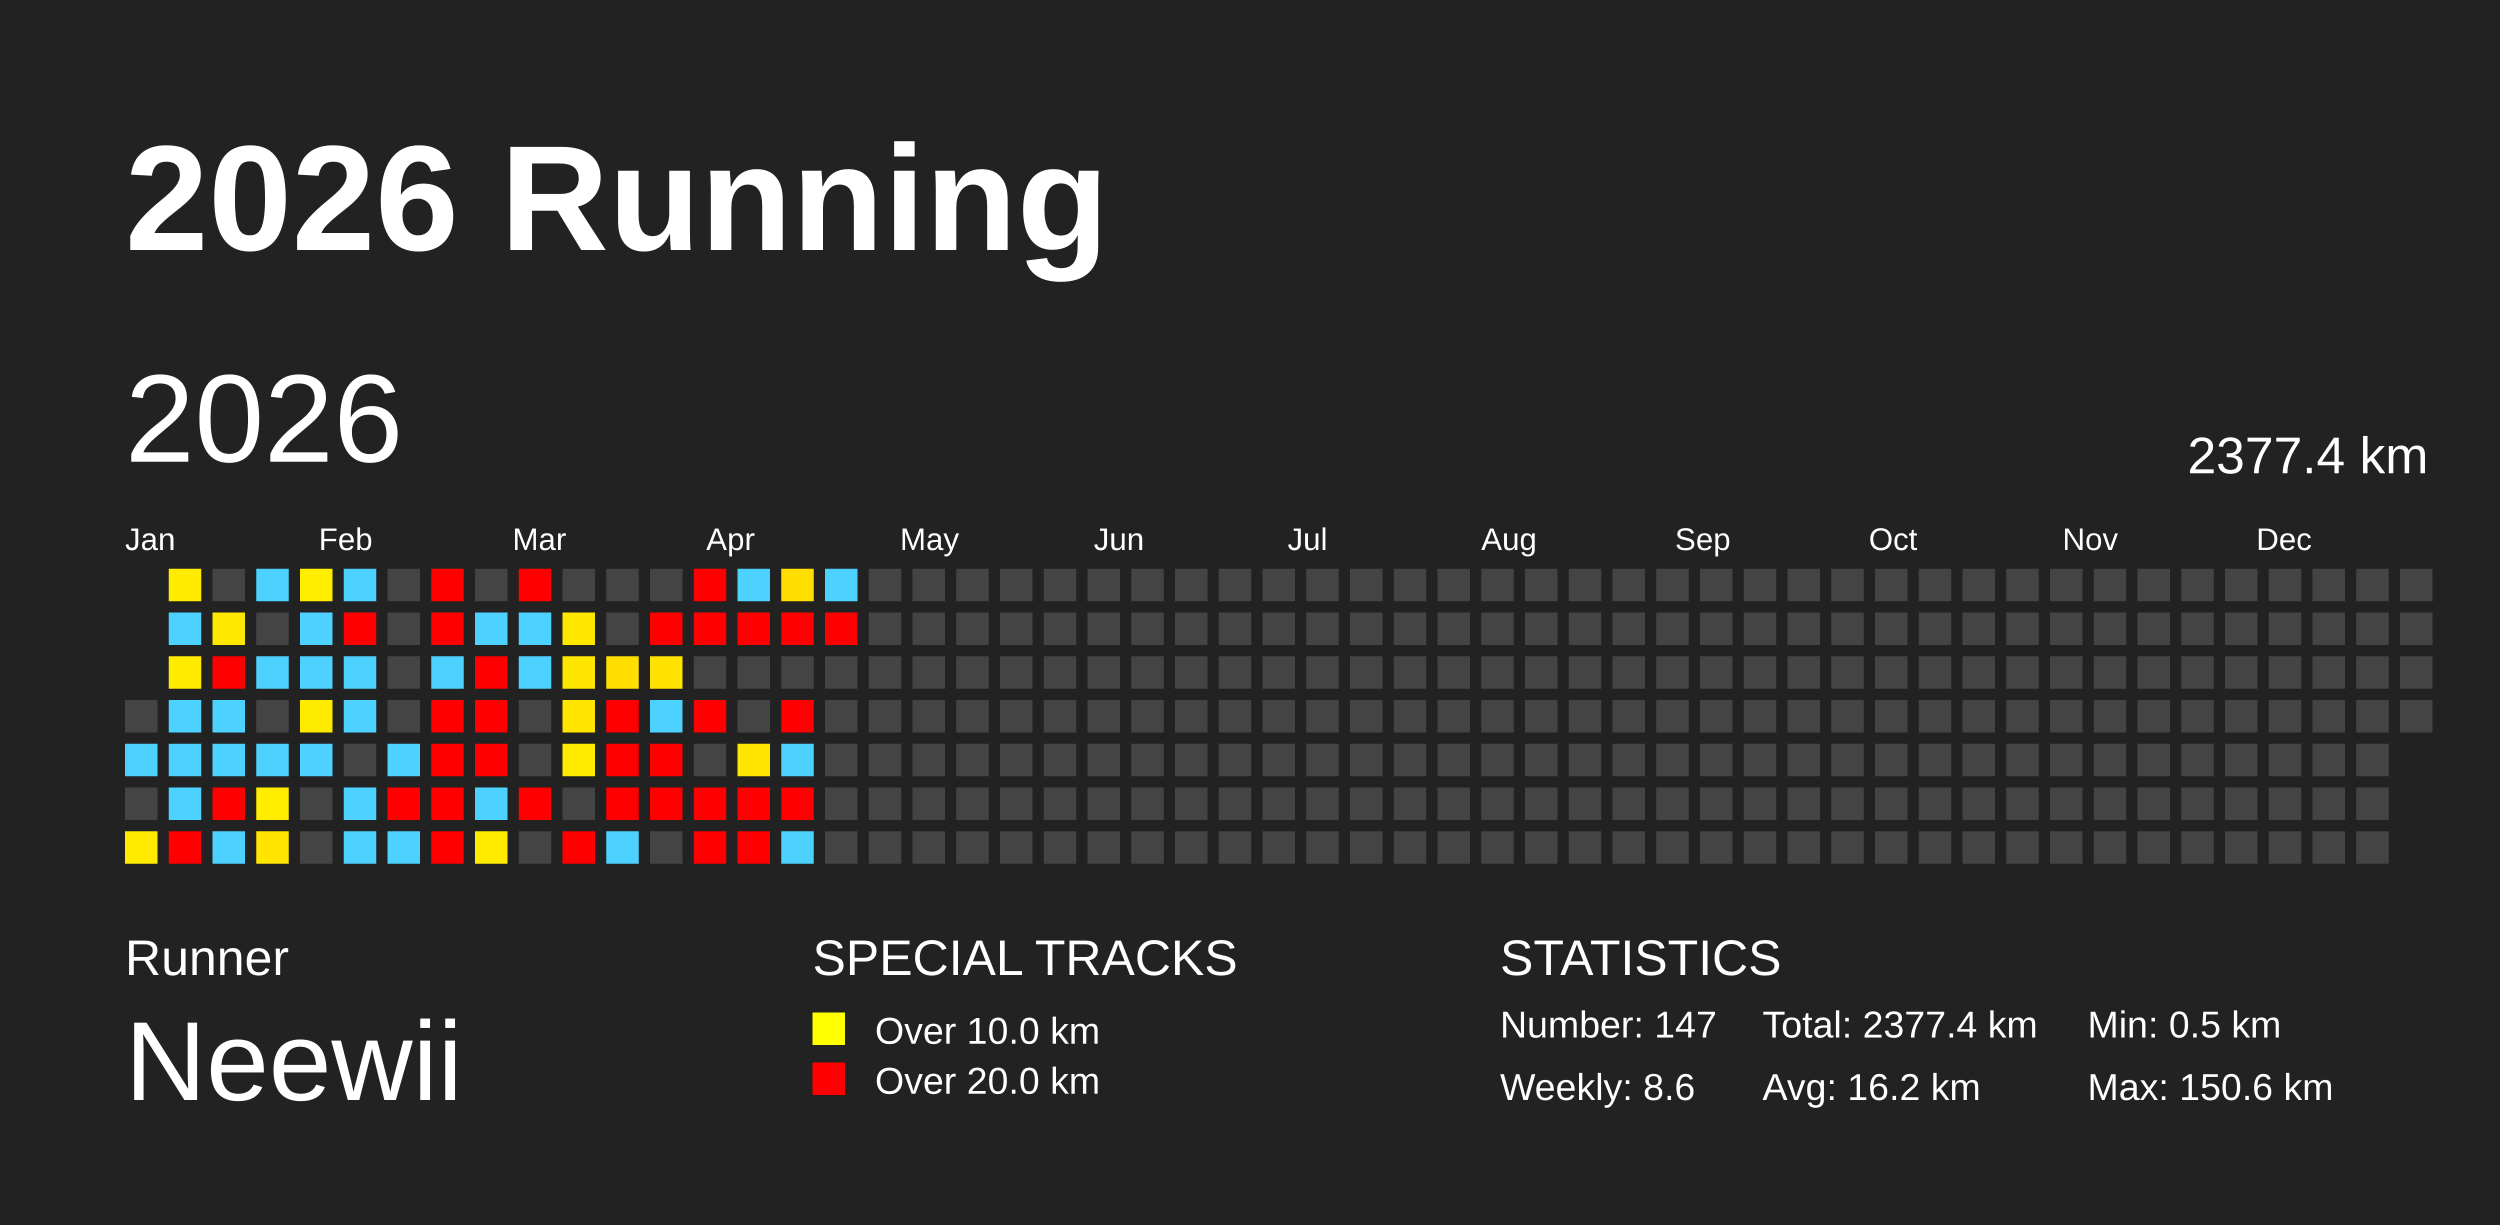
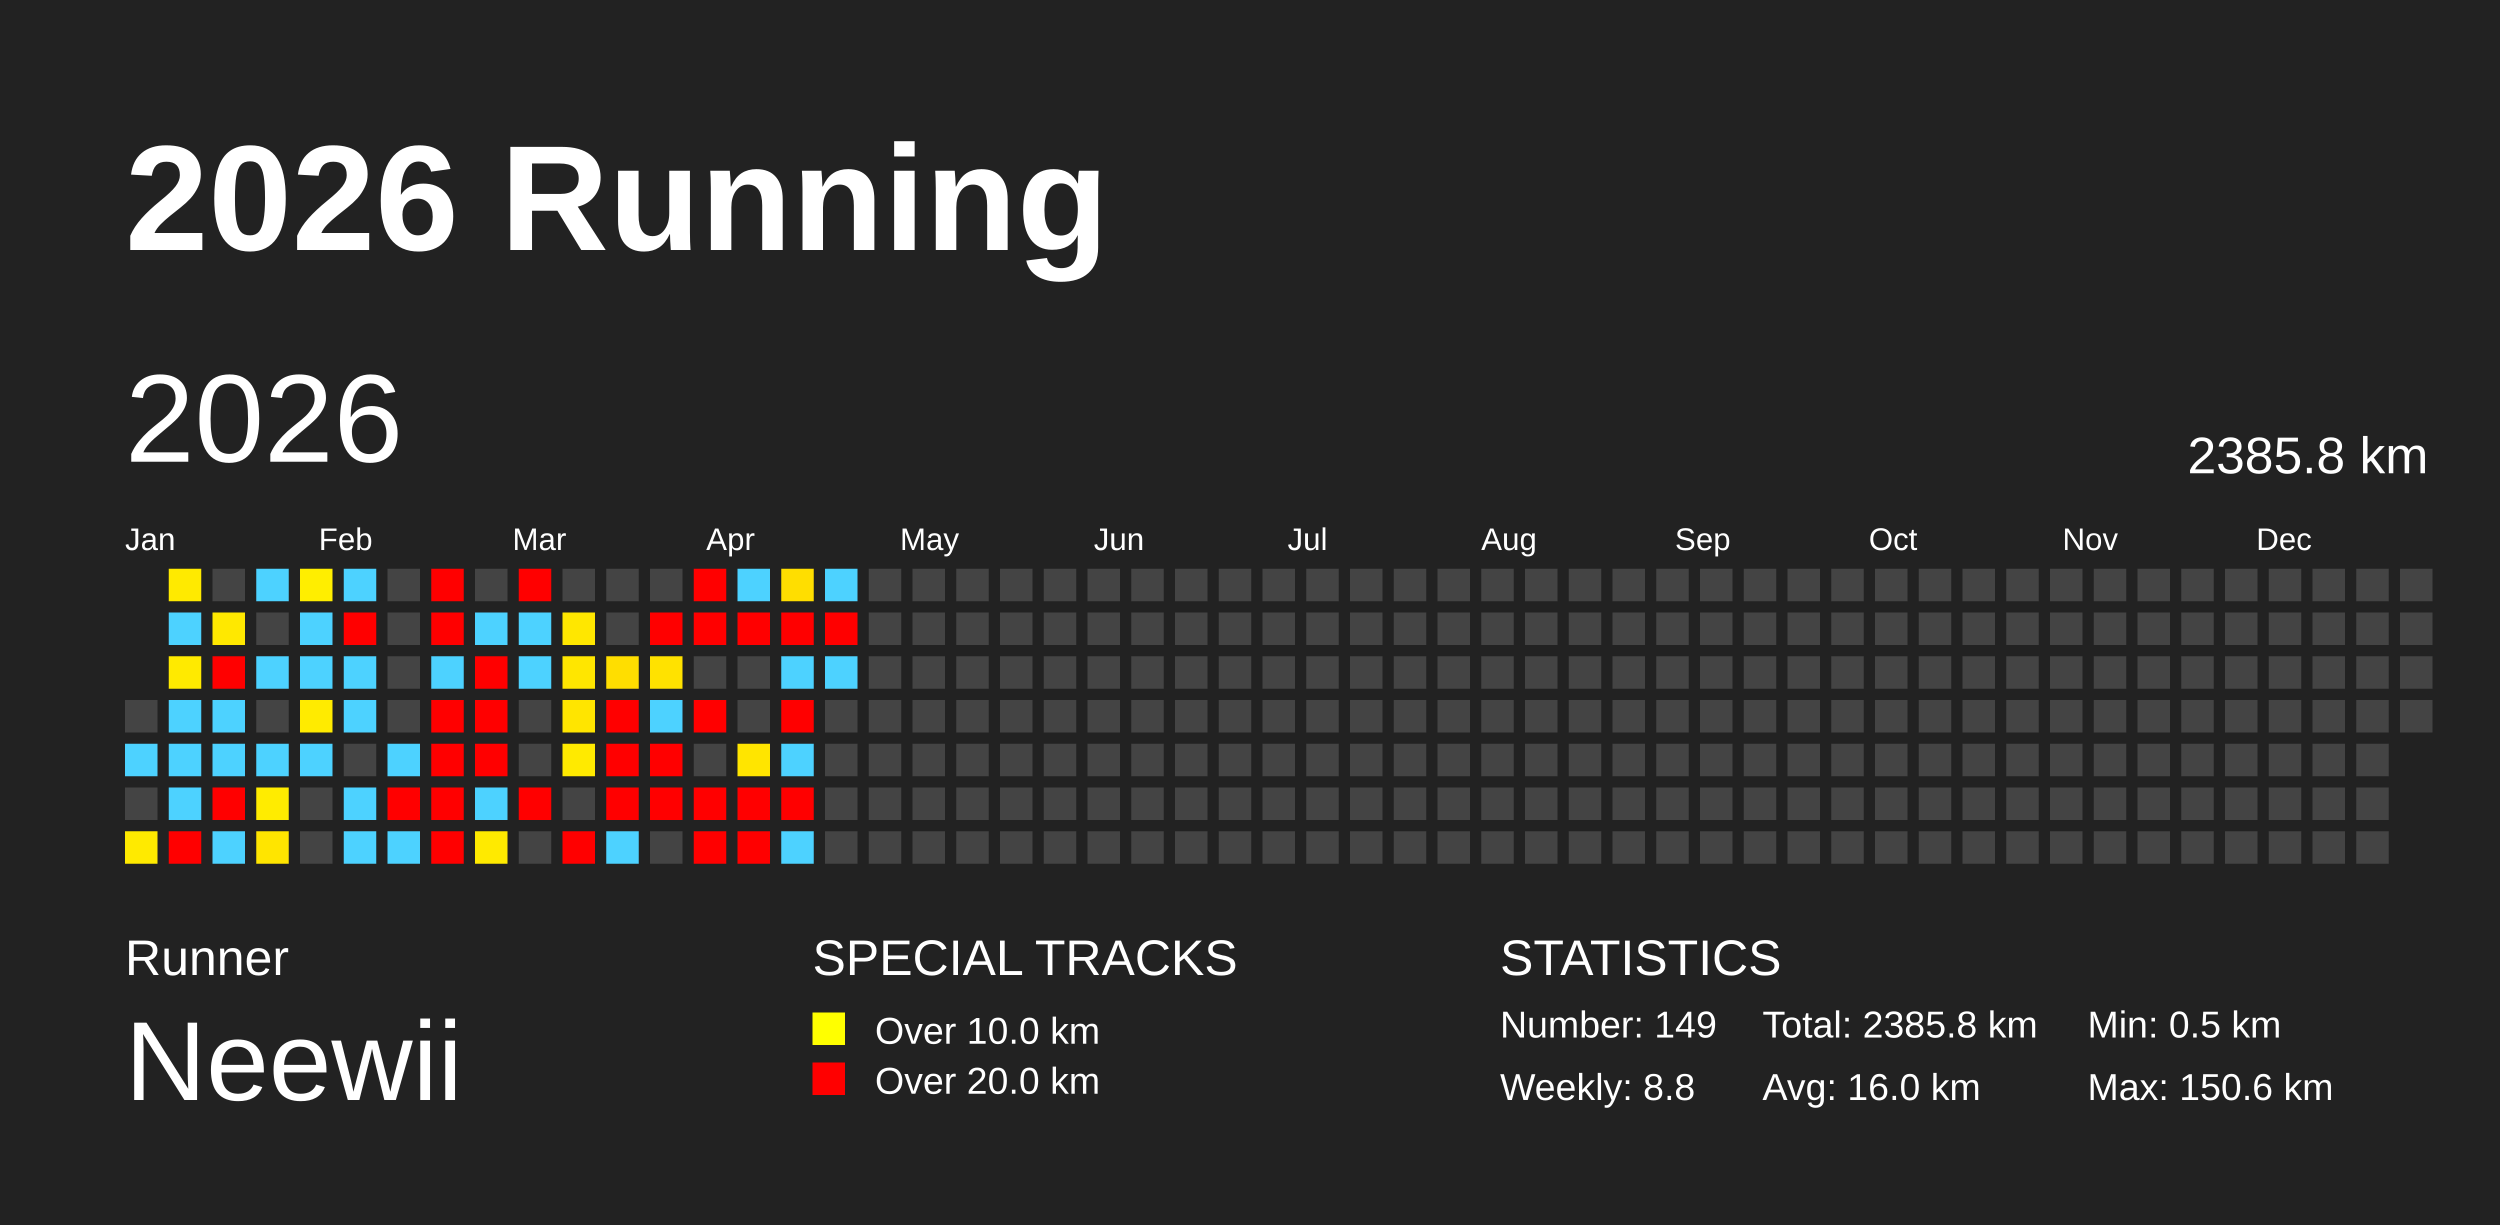
<svg xmlns="http://www.w3.org/2000/svg" baseProfile="full" height="98mm" version="1.1" viewBox="0,0,200,98" width="200mm">
  <defs />
  <rect fill="#222222" height="98" width="200" x="0" y="0" />
  <text fill="#FFFFFF" style="font-size:12px; font-family:Arial; font-weight:bold;" x="10" y="20">2026 Running</text>
  <text fill="#FFFFFF" style="font-size:4px; font-family:Arial" x="10" y="78">Runner</text>
  <text fill="#FFFFFF" style="font-size:9px; font-family:Arial" x="10" y="88">Neewii</text>
  <text fill="#FFFFFF" style="font-size:4px; font-family:Arial" x="65" y="78">SPECIAL TRACKS</text>
  <rect fill="yellow" height="2.6" width="2.6" x="65" y="81" />
  <text fill="#FFFFFF" style="font-size:3px; font-family:Arial" x="70" y="83.5">Over 10.0 km</text>
  <rect fill="red" height="2.6" width="2.6" x="65" y="85" />
  <text fill="#FFFFFF" style="font-size:3px; font-family:Arial" x="70" y="87.5">Over 20.0 km</text>
  <text fill="#FFFFFF" style="font-size:4px; font-family:Arial" x="120" y="78">STATISTICS</text>
-   <text fill="#FFFFFF" style="font-size:3px; font-family:Arial" x="120" y="83">Number: 147</text>
-   <text fill="#FFFFFF" style="font-size:3px; font-family:Arial" x="120" y="88">Weekly: 8.6</text>
-   <text fill="#FFFFFF" style="font-size:3px; font-family:Arial" x="141" y="83">Total: 2377.4 km</text>
-   <text fill="#FFFFFF" style="font-size:3px; font-family:Arial" x="141" y="88">Avg: 16.2 km</text>
+   <text fill="#FFFFFF" style="font-size:3px; font-family:Arial" x="120" y="83">Number: 149</text>
+   <text fill="#FFFFFF" style="font-size:3px; font-family:Arial" x="120" y="88">Weekly: 8.8</text>
+   <text fill="#FFFFFF" style="font-size:3px; font-family:Arial" x="141" y="83">Total: 2385.8 km</text>
+   <text fill="#FFFFFF" style="font-size:3px; font-family:Arial" x="141" y="88">Avg: 16.0 km</text>
  <text fill="#FFFFFF" style="font-size:3px; font-family:Arial" x="167" y="83">Min: 0.5 km</text>
  <text fill="#FFFFFF" style="font-size:3px; font-family:Arial" x="167" y="88">Max: 150.6 km</text>
  <text dominant-baseline="hanging" fill="#FFFFFF" style="font-size:10.0px; font-family:Arial;" x="10" y="30">2026</text>
-   <text dominant-baseline="hanging" fill="#FFFFFF" style="font-size:4.125px; font-family:Arial;" x="175" y="35">2377.4 km</text>
+   <text dominant-baseline="hanging" fill="#FFFFFF" style="font-size:4.125px; font-family:Arial;" x="175" y="35">2385.8 km</text>
  <text fill="#FFFFFF" style="font-size:2.5px; font-family:Arial" x="10.0" y="44">Jan</text>
  <text fill="#FFFFFF" style="font-size:2.5px; font-family:Arial" x="25.5" y="44">Feb</text>
  <text fill="#FFFFFF" style="font-size:2.5px; font-family:Arial" x="41.0" y="44">Mar</text>
  <text fill="#FFFFFF" style="font-size:2.5px; font-family:Arial" x="56.5" y="44">Apr</text>
  <text fill="#FFFFFF" style="font-size:2.5px; font-family:Arial" x="72.0" y="44">May</text>
  <text fill="#FFFFFF" style="font-size:2.5px; font-family:Arial" x="87.5" y="44">Jun</text>
  <text fill="#FFFFFF" style="font-size:2.5px; font-family:Arial" x="103.0" y="44">Jul</text>
  <text fill="#FFFFFF" style="font-size:2.5px; font-family:Arial" x="118.5" y="44">Aug</text>
  <text fill="#FFFFFF" style="font-size:2.5px; font-family:Arial" x="134.0" y="44">Sep</text>
  <text fill="#FFFFFF" style="font-size:2.5px; font-family:Arial" x="149.5" y="44">Oct</text>
  <text fill="#FFFFFF" style="font-size:2.5px; font-family:Arial" x="165.0" y="44">Nov</text>
  <text fill="#FFFFFF" style="font-size:2.5px; font-family:Arial" x="180.5" y="44">Dec</text>
  <rect fill="#444444" height="2.6" width="2.6" x="10.0" y="56.0" />
  <rect fill="#4dd2ff" height="2.6" width="2.6" x="10.0" y="59.5" />
  <rect fill="#444444" height="2.6" width="2.6" x="10.0" y="63.0" />
  <rect fill="#ffea00" height="2.6" width="2.6" x="10.0" y="66.5" />
  <rect fill="#ffea00" height="2.6" width="2.6" x="13.5" y="45.5" />
  <rect fill="#4dd2ff" height="2.6" width="2.6" x="13.5" y="49.0" />
  <rect fill="#ffea00" height="2.6" width="2.6" x="13.5" y="52.5" />
  <rect fill="#4dd2ff" height="2.6" width="2.6" x="13.5" y="56.0" />
  <rect fill="#4dd2ff" height="2.6" width="2.6" x="13.5" y="59.5" />
  <rect fill="#4dd2ff" height="2.6" width="2.6" x="13.5" y="63.0" />
  <rect fill="red" height="2.6" width="2.6" x="13.5" y="66.5" />
  <rect fill="#444444" height="2.6" width="2.6" x="17.0" y="45.5" />
  <rect fill="#ffe800" height="2.6" width="2.6" x="17.0" y="49.0" />
  <rect fill="red" height="2.6" width="2.6" x="17.0" y="52.5" />
  <rect fill="#4dd2ff" height="2.6" width="2.6" x="17.0" y="56.0" />
  <rect fill="#4dd2ff" height="2.6" width="2.6" x="17.0" y="59.5" />
  <rect fill="red" height="2.6" width="2.6" x="17.0" y="63.0" />
  <rect fill="#4dd2ff" height="2.6" width="2.6" x="17.0" y="66.5" />
  <rect fill="#4dd2ff" height="2.6" width="2.6" x="20.5" y="45.5" />
  <rect fill="#444444" height="2.6" width="2.6" x="20.5" y="49.0" />
  <rect fill="#4dd2ff" height="2.6" width="2.6" x="20.5" y="52.5" />
  <rect fill="#444444" height="2.6" width="2.6" x="20.5" y="56.0" />
  <rect fill="#4dd2ff" height="2.6" width="2.6" x="20.5" y="59.5" />
  <rect fill="#ffec00" height="2.6" width="2.6" x="20.5" y="63.0" />
  <rect fill="#ffe500" height="2.6" width="2.6" x="20.5" y="66.5" />
  <rect fill="#ffee00" height="2.6" width="2.6" x="24.0" y="45.5" />
  <rect fill="#4dd2ff" height="2.6" width="2.6" x="24.0" y="49.0" />
  <rect fill="#4dd2ff" height="2.6" width="2.6" x="24.0" y="52.5" />
  <rect fill="#ffeb00" height="2.6" width="2.6" x="24.0" y="56.0" />
  <rect fill="#4dd2ff" height="2.6" width="2.6" x="24.0" y="59.5" />
  <rect fill="#444444" height="2.6" width="2.6" x="24.0" y="63.0" />
  <rect fill="#444444" height="2.6" width="2.6" x="24.0" y="66.5" />
  <rect fill="#4dd2ff" height="2.6" width="2.6" x="27.5" y="45.5" />
  <rect fill="red" height="2.6" width="2.6" x="27.5" y="49.0" />
  <rect fill="#4dd2ff" height="2.6" width="2.6" x="27.5" y="52.5" />
  <rect fill="#4dd2ff" height="2.6" width="2.6" x="27.5" y="56.0" />
  <rect fill="#444444" height="2.6" width="2.6" x="27.5" y="59.5" />
  <rect fill="#4dd2ff" height="2.6" width="2.6" x="27.5" y="63.0" />
  <rect fill="#4dd2ff" height="2.6" width="2.6" x="27.5" y="66.5" />
  <rect fill="#444444" height="2.6" width="2.6" x="31.0" y="45.5" />
  <rect fill="#444444" height="2.6" width="2.6" x="31.0" y="49.0" />
  <rect fill="#444444" height="2.6" width="2.6" x="31.0" y="52.5" />
  <rect fill="#444444" height="2.6" width="2.6" x="31.0" y="56.0" />
  <rect fill="#4dd2ff" height="2.6" width="2.6" x="31.0" y="59.5" />
  <rect fill="red" height="2.6" width="2.6" x="31.0" y="63.0" />
  <rect fill="#4dd2ff" height="2.6" width="2.6" x="31.0" y="66.5" />
  <rect fill="red" height="2.6" width="2.6" x="34.5" y="45.5" />
  <rect fill="red" height="2.6" width="2.6" x="34.5" y="49.0" />
  <rect fill="#4dd2ff" height="2.6" width="2.6" x="34.5" y="52.5" />
  <rect fill="red" height="2.6" width="2.6" x="34.5" y="56.0" />
  <rect fill="red" height="2.6" width="2.6" x="34.5" y="59.5" />
  <rect fill="red" height="2.6" width="2.6" x="34.5" y="63.0" />
  <rect fill="red" height="2.6" width="2.6" x="34.5" y="66.5" />
  <rect fill="#444444" height="2.6" width="2.6" x="38.0" y="45.5" />
  <rect fill="#4dd2ff" height="2.6" width="2.6" x="38.0" y="49.0" />
  <rect fill="red" height="2.6" width="2.6" x="38.0" y="52.5" />
  <rect fill="red" height="2.6" width="2.6" x="38.0" y="56.0" />
  <rect fill="red" height="2.6" width="2.6" x="38.0" y="59.5" />
  <rect fill="#4dd2ff" height="2.6" width="2.6" x="38.0" y="63.0" />
  <rect fill="#ffea00" height="2.6" width="2.6" x="38.0" y="66.5" />
  <rect fill="red" height="2.6" width="2.6" x="41.5" y="45.5" />
  <rect fill="#4dd2ff" height="2.6" width="2.6" x="41.5" y="49.0" />
  <rect fill="#4dd2ff" height="2.6" width="2.6" x="41.5" y="52.5" />
  <rect fill="#444444" height="2.6" width="2.6" x="41.5" y="56.0" />
  <rect fill="#444444" height="2.6" width="2.6" x="41.5" y="59.5" />
  <rect fill="red" height="2.6" width="2.6" x="41.5" y="63.0" />
  <rect fill="#444444" height="2.6" width="2.6" x="41.5" y="66.5" />
  <rect fill="#444444" height="2.6" width="2.6" x="45.0" y="45.5" />
  <rect fill="#ffe700" height="2.6" width="2.6" x="45.0" y="49.0" />
  <rect fill="#ffe600" height="2.6" width="2.6" x="45.0" y="52.5" />
  <rect fill="#ffe500" height="2.6" width="2.6" x="45.0" y="56.0" />
  <rect fill="#ffea00" height="2.6" width="2.6" x="45.0" y="59.5" />
  <rect fill="#444444" height="2.6" width="2.6" x="45.0" y="63.0" />
  <rect fill="red" height="2.6" width="2.6" x="45.0" y="66.5" />
  <rect fill="#444444" height="2.6" width="2.6" x="48.5" y="45.5" />
  <rect fill="#444444" height="2.6" width="2.6" x="48.5" y="49.0" />
  <rect fill="#ffde00" height="2.6" width="2.6" x="48.5" y="52.5" />
  <rect fill="red" height="2.6" width="2.6" x="48.5" y="56.0" />
  <rect fill="red" height="2.6" width="2.6" x="48.5" y="59.5" />
  <rect fill="red" height="2.6" width="2.6" x="48.5" y="63.0" />
  <rect fill="#4dd2ff" height="2.6" width="2.6" x="48.5" y="66.5" />
  <rect fill="#444444" height="2.6" width="2.6" x="52.0" y="45.5" />
  <rect fill="red" height="2.6" width="2.6" x="52.0" y="49.0" />
  <rect fill="#ffe200" height="2.6" width="2.6" x="52.0" y="52.5" />
  <rect fill="#4dd2ff" height="2.6" width="2.6" x="52.0" y="56.0" />
  <rect fill="red" height="2.6" width="2.6" x="52.0" y="59.5" />
  <rect fill="red" height="2.6" width="2.6" x="52.0" y="63.0" />
  <rect fill="#444444" height="2.6" width="2.6" x="52.0" y="66.5" />
  <rect fill="red" height="2.6" width="2.6" x="55.5" y="45.5" />
  <rect fill="red" height="2.6" width="2.6" x="55.5" y="49.0" />
  <rect fill="#444444" height="2.6" width="2.6" x="55.5" y="52.5" />
  <rect fill="red" height="2.6" width="2.6" x="55.5" y="56.0" />
  <rect fill="#444444" height="2.6" width="2.6" x="55.5" y="59.5" />
  <rect fill="red" height="2.6" width="2.6" x="55.5" y="63.0" />
  <rect fill="red" height="2.6" width="2.6" x="55.5" y="66.5" />
  <rect fill="#4dd2ff" height="2.6" width="2.6" x="59.0" y="45.5" />
  <rect fill="red" height="2.6" width="2.6" x="59.0" y="49.0" />
  <rect fill="#444444" height="2.6" width="2.6" x="59.0" y="52.5" />
  <rect fill="#444444" height="2.6" width="2.6" x="59.0" y="56.0" />
  <rect fill="#ffe500" height="2.6" width="2.6" x="59.0" y="59.5" />
  <rect fill="red" height="2.6" width="2.6" x="59.0" y="63.0" />
  <rect fill="red" height="2.6" width="2.6" x="59.0" y="66.5" />
  <rect fill="#ffde00" height="2.6" width="2.6" x="62.5" y="45.5" />
  <rect fill="red" height="2.6" width="2.6" x="62.5" y="49.0" />
-   <rect fill="#444444" height="2.6" width="2.6" x="62.5" y="52.5" />
+   <rect fill="#4dd2ff" height="2.6" width="2.6" x="62.5" y="52.5" />
  <rect fill="red" height="2.6" width="2.6" x="62.5" y="56.0" />
  <rect fill="#4dd2ff" height="2.6" width="2.6" x="62.5" y="59.5" />
  <rect fill="red" height="2.6" width="2.6" x="62.5" y="63.0" />
  <rect fill="#4dd2ff" height="2.6" width="2.6" x="62.5" y="66.5" />
  <rect fill="#4dd2ff" height="2.6" width="2.6" x="66.0" y="45.5" />
  <rect fill="red" height="2.6" width="2.6" x="66.0" y="49.0" />
-   <rect fill="#444444" height="2.6" width="2.6" x="66.0" y="52.5" />
+   <rect fill="#4dd2ff" height="2.6" width="2.6" x="66.0" y="52.5" />
  <rect fill="#444444" height="2.6" width="2.6" x="66.0" y="56.0" />
  <rect fill="#444444" height="2.6" width="2.6" x="66.0" y="59.5" />
  <rect fill="#444444" height="2.6" width="2.6" x="66.0" y="63.0" />
  <rect fill="#444444" height="2.6" width="2.6" x="66.0" y="66.5" />
  <rect fill="#444444" height="2.6" width="2.6" x="69.5" y="45.5" />
  <rect fill="#444444" height="2.6" width="2.6" x="69.5" y="49.0" />
  <rect fill="#444444" height="2.6" width="2.6" x="69.5" y="52.5" />
  <rect fill="#444444" height="2.6" width="2.6" x="69.5" y="56.0" />
  <rect fill="#444444" height="2.6" width="2.6" x="69.5" y="59.5" />
  <rect fill="#444444" height="2.6" width="2.6" x="69.5" y="63.0" />
  <rect fill="#444444" height="2.6" width="2.6" x="69.5" y="66.5" />
  <rect fill="#444444" height="2.6" width="2.6" x="73.0" y="45.5" />
  <rect fill="#444444" height="2.6" width="2.6" x="73.0" y="49.0" />
  <rect fill="#444444" height="2.6" width="2.6" x="73.0" y="52.5" />
  <rect fill="#444444" height="2.6" width="2.6" x="73.0" y="56.0" />
  <rect fill="#444444" height="2.6" width="2.6" x="73.0" y="59.5" />
  <rect fill="#444444" height="2.6" width="2.6" x="73.0" y="63.0" />
  <rect fill="#444444" height="2.6" width="2.6" x="73.0" y="66.5" />
  <rect fill="#444444" height="2.6" width="2.6" x="76.5" y="45.5" />
  <rect fill="#444444" height="2.6" width="2.6" x="76.5" y="49.0" />
  <rect fill="#444444" height="2.6" width="2.6" x="76.5" y="52.5" />
  <rect fill="#444444" height="2.6" width="2.6" x="76.5" y="56.0" />
  <rect fill="#444444" height="2.6" width="2.6" x="76.5" y="59.5" />
  <rect fill="#444444" height="2.6" width="2.6" x="76.5" y="63.0" />
  <rect fill="#444444" height="2.6" width="2.6" x="76.5" y="66.5" />
  <rect fill="#444444" height="2.6" width="2.6" x="80.0" y="45.5" />
  <rect fill="#444444" height="2.6" width="2.6" x="80.0" y="49.0" />
  <rect fill="#444444" height="2.6" width="2.6" x="80.0" y="52.5" />
  <rect fill="#444444" height="2.6" width="2.6" x="80.0" y="56.0" />
  <rect fill="#444444" height="2.6" width="2.6" x="80.0" y="59.5" />
  <rect fill="#444444" height="2.6" width="2.6" x="80.0" y="63.0" />
  <rect fill="#444444" height="2.6" width="2.6" x="80.0" y="66.5" />
  <rect fill="#444444" height="2.6" width="2.6" x="83.5" y="45.5" />
  <rect fill="#444444" height="2.6" width="2.6" x="83.5" y="49.0" />
  <rect fill="#444444" height="2.6" width="2.6" x="83.5" y="52.5" />
  <rect fill="#444444" height="2.6" width="2.6" x="83.5" y="56.0" />
  <rect fill="#444444" height="2.6" width="2.6" x="83.5" y="59.5" />
  <rect fill="#444444" height="2.6" width="2.6" x="83.5" y="63.0" />
  <rect fill="#444444" height="2.6" width="2.6" x="83.5" y="66.5" />
  <rect fill="#444444" height="2.6" width="2.6" x="87.0" y="45.5" />
  <rect fill="#444444" height="2.6" width="2.6" x="87.0" y="49.0" />
  <rect fill="#444444" height="2.6" width="2.6" x="87.0" y="52.5" />
  <rect fill="#444444" height="2.6" width="2.6" x="87.0" y="56.0" />
  <rect fill="#444444" height="2.6" width="2.6" x="87.0" y="59.5" />
  <rect fill="#444444" height="2.6" width="2.6" x="87.0" y="63.0" />
  <rect fill="#444444" height="2.6" width="2.6" x="87.0" y="66.5" />
  <rect fill="#444444" height="2.6" width="2.6" x="90.5" y="45.5" />
  <rect fill="#444444" height="2.6" width="2.6" x="90.5" y="49.0" />
  <rect fill="#444444" height="2.6" width="2.6" x="90.5" y="52.5" />
  <rect fill="#444444" height="2.6" width="2.6" x="90.5" y="56.0" />
  <rect fill="#444444" height="2.6" width="2.6" x="90.5" y="59.5" />
  <rect fill="#444444" height="2.6" width="2.6" x="90.5" y="63.0" />
  <rect fill="#444444" height="2.6" width="2.6" x="90.5" y="66.5" />
  <rect fill="#444444" height="2.6" width="2.6" x="94.0" y="45.5" />
  <rect fill="#444444" height="2.6" width="2.6" x="94.0" y="49.0" />
  <rect fill="#444444" height="2.6" width="2.6" x="94.0" y="52.5" />
  <rect fill="#444444" height="2.6" width="2.6" x="94.0" y="56.0" />
  <rect fill="#444444" height="2.6" width="2.6" x="94.0" y="59.5" />
  <rect fill="#444444" height="2.6" width="2.6" x="94.0" y="63.0" />
  <rect fill="#444444" height="2.6" width="2.6" x="94.0" y="66.5" />
  <rect fill="#444444" height="2.6" width="2.6" x="97.5" y="45.5" />
  <rect fill="#444444" height="2.6" width="2.6" x="97.5" y="49.0" />
  <rect fill="#444444" height="2.6" width="2.6" x="97.5" y="52.5" />
  <rect fill="#444444" height="2.6" width="2.6" x="97.5" y="56.0" />
  <rect fill="#444444" height="2.6" width="2.6" x="97.5" y="59.5" />
  <rect fill="#444444" height="2.6" width="2.6" x="97.5" y="63.0" />
  <rect fill="#444444" height="2.6" width="2.6" x="97.5" y="66.5" />
  <rect fill="#444444" height="2.6" width="2.6" x="101.0" y="45.5" />
  <rect fill="#444444" height="2.6" width="2.6" x="101.0" y="49.0" />
  <rect fill="#444444" height="2.6" width="2.6" x="101.0" y="52.5" />
  <rect fill="#444444" height="2.6" width="2.6" x="101.0" y="56.0" />
  <rect fill="#444444" height="2.6" width="2.6" x="101.0" y="59.5" />
  <rect fill="#444444" height="2.6" width="2.6" x="101.0" y="63.0" />
  <rect fill="#444444" height="2.6" width="2.6" x="101.0" y="66.5" />
  <rect fill="#444444" height="2.6" width="2.6" x="104.5" y="45.5" />
  <rect fill="#444444" height="2.6" width="2.6" x="104.5" y="49.0" />
  <rect fill="#444444" height="2.6" width="2.6" x="104.5" y="52.5" />
  <rect fill="#444444" height="2.6" width="2.6" x="104.5" y="56.0" />
  <rect fill="#444444" height="2.6" width="2.6" x="104.5" y="59.5" />
  <rect fill="#444444" height="2.6" width="2.6" x="104.5" y="63.0" />
  <rect fill="#444444" height="2.6" width="2.6" x="104.5" y="66.5" />
  <rect fill="#444444" height="2.6" width="2.6" x="108.0" y="45.5" />
  <rect fill="#444444" height="2.6" width="2.6" x="108.0" y="49.0" />
  <rect fill="#444444" height="2.6" width="2.6" x="108.0" y="52.5" />
  <rect fill="#444444" height="2.6" width="2.6" x="108.0" y="56.0" />
  <rect fill="#444444" height="2.6" width="2.6" x="108.0" y="59.5" />
  <rect fill="#444444" height="2.6" width="2.6" x="108.0" y="63.0" />
  <rect fill="#444444" height="2.6" width="2.6" x="108.0" y="66.5" />
  <rect fill="#444444" height="2.6" width="2.6" x="111.5" y="45.5" />
  <rect fill="#444444" height="2.6" width="2.6" x="111.5" y="49.0" />
  <rect fill="#444444" height="2.6" width="2.6" x="111.5" y="52.5" />
  <rect fill="#444444" height="2.6" width="2.6" x="111.5" y="56.0" />
  <rect fill="#444444" height="2.6" width="2.6" x="111.5" y="59.5" />
  <rect fill="#444444" height="2.6" width="2.6" x="111.5" y="63.0" />
  <rect fill="#444444" height="2.6" width="2.6" x="111.5" y="66.5" />
  <rect fill="#444444" height="2.6" width="2.6" x="115.0" y="45.5" />
  <rect fill="#444444" height="2.6" width="2.6" x="115.0" y="49.0" />
  <rect fill="#444444" height="2.6" width="2.6" x="115.0" y="52.5" />
  <rect fill="#444444" height="2.6" width="2.6" x="115.0" y="56.0" />
  <rect fill="#444444" height="2.6" width="2.6" x="115.0" y="59.5" />
  <rect fill="#444444" height="2.6" width="2.6" x="115.0" y="63.0" />
  <rect fill="#444444" height="2.6" width="2.6" x="115.0" y="66.5" />
  <rect fill="#444444" height="2.6" width="2.6" x="118.5" y="45.5" />
  <rect fill="#444444" height="2.6" width="2.6" x="118.5" y="49.0" />
  <rect fill="#444444" height="2.6" width="2.6" x="118.5" y="52.5" />
  <rect fill="#444444" height="2.6" width="2.6" x="118.5" y="56.0" />
  <rect fill="#444444" height="2.6" width="2.6" x="118.5" y="59.5" />
  <rect fill="#444444" height="2.6" width="2.6" x="118.5" y="63.0" />
  <rect fill="#444444" height="2.6" width="2.6" x="118.5" y="66.5" />
  <rect fill="#444444" height="2.6" width="2.6" x="122.0" y="45.5" />
  <rect fill="#444444" height="2.6" width="2.6" x="122.0" y="49.0" />
  <rect fill="#444444" height="2.6" width="2.6" x="122.0" y="52.5" />
  <rect fill="#444444" height="2.6" width="2.6" x="122.0" y="56.0" />
  <rect fill="#444444" height="2.6" width="2.6" x="122.0" y="59.5" />
  <rect fill="#444444" height="2.6" width="2.6" x="122.0" y="63.0" />
  <rect fill="#444444" height="2.6" width="2.6" x="122.0" y="66.5" />
  <rect fill="#444444" height="2.6" width="2.6" x="125.5" y="45.5" />
  <rect fill="#444444" height="2.6" width="2.6" x="125.5" y="49.0" />
  <rect fill="#444444" height="2.6" width="2.6" x="125.5" y="52.5" />
  <rect fill="#444444" height="2.6" width="2.6" x="125.5" y="56.0" />
  <rect fill="#444444" height="2.6" width="2.6" x="125.5" y="59.5" />
  <rect fill="#444444" height="2.6" width="2.6" x="125.5" y="63.0" />
  <rect fill="#444444" height="2.6" width="2.6" x="125.5" y="66.5" />
  <rect fill="#444444" height="2.6" width="2.6" x="129.0" y="45.5" />
  <rect fill="#444444" height="2.6" width="2.6" x="129.0" y="49.0" />
  <rect fill="#444444" height="2.6" width="2.6" x="129.0" y="52.5" />
  <rect fill="#444444" height="2.6" width="2.6" x="129.0" y="56.0" />
  <rect fill="#444444" height="2.6" width="2.6" x="129.0" y="59.5" />
  <rect fill="#444444" height="2.6" width="2.6" x="129.0" y="63.0" />
  <rect fill="#444444" height="2.6" width="2.6" x="129.0" y="66.5" />
  <rect fill="#444444" height="2.6" width="2.6" x="132.5" y="45.5" />
  <rect fill="#444444" height="2.6" width="2.6" x="132.5" y="49.0" />
  <rect fill="#444444" height="2.6" width="2.6" x="132.5" y="52.5" />
  <rect fill="#444444" height="2.6" width="2.6" x="132.5" y="56.0" />
  <rect fill="#444444" height="2.6" width="2.6" x="132.5" y="59.5" />
  <rect fill="#444444" height="2.6" width="2.6" x="132.5" y="63.0" />
  <rect fill="#444444" height="2.6" width="2.6" x="132.5" y="66.5" />
  <rect fill="#444444" height="2.6" width="2.6" x="136.0" y="45.5" />
  <rect fill="#444444" height="2.6" width="2.6" x="136.0" y="49.0" />
  <rect fill="#444444" height="2.6" width="2.6" x="136.0" y="52.5" />
  <rect fill="#444444" height="2.6" width="2.6" x="136.0" y="56.0" />
  <rect fill="#444444" height="2.6" width="2.6" x="136.0" y="59.5" />
  <rect fill="#444444" height="2.6" width="2.6" x="136.0" y="63.0" />
  <rect fill="#444444" height="2.6" width="2.6" x="136.0" y="66.5" />
  <rect fill="#444444" height="2.6" width="2.6" x="139.5" y="45.5" />
  <rect fill="#444444" height="2.6" width="2.6" x="139.5" y="49.0" />
  <rect fill="#444444" height="2.6" width="2.6" x="139.5" y="52.5" />
  <rect fill="#444444" height="2.6" width="2.6" x="139.5" y="56.0" />
  <rect fill="#444444" height="2.6" width="2.6" x="139.5" y="59.5" />
  <rect fill="#444444" height="2.6" width="2.6" x="139.5" y="63.0" />
  <rect fill="#444444" height="2.6" width="2.6" x="139.5" y="66.5" />
  <rect fill="#444444" height="2.6" width="2.6" x="143.0" y="45.5" />
  <rect fill="#444444" height="2.6" width="2.6" x="143.0" y="49.0" />
  <rect fill="#444444" height="2.6" width="2.6" x="143.0" y="52.5" />
  <rect fill="#444444" height="2.6" width="2.6" x="143.0" y="56.0" />
  <rect fill="#444444" height="2.6" width="2.6" x="143.0" y="59.5" />
  <rect fill="#444444" height="2.6" width="2.6" x="143.0" y="63.0" />
  <rect fill="#444444" height="2.6" width="2.6" x="143.0" y="66.5" />
  <rect fill="#444444" height="2.6" width="2.6" x="146.5" y="45.5" />
  <rect fill="#444444" height="2.6" width="2.6" x="146.5" y="49.0" />
  <rect fill="#444444" height="2.6" width="2.6" x="146.5" y="52.5" />
  <rect fill="#444444" height="2.6" width="2.6" x="146.5" y="56.0" />
  <rect fill="#444444" height="2.6" width="2.6" x="146.5" y="59.5" />
  <rect fill="#444444" height="2.6" width="2.6" x="146.5" y="63.0" />
  <rect fill="#444444" height="2.6" width="2.6" x="146.5" y="66.5" />
  <rect fill="#444444" height="2.6" width="2.6" x="150.0" y="45.5" />
  <rect fill="#444444" height="2.6" width="2.6" x="150.0" y="49.0" />
  <rect fill="#444444" height="2.6" width="2.6" x="150.0" y="52.5" />
  <rect fill="#444444" height="2.6" width="2.6" x="150.0" y="56.0" />
  <rect fill="#444444" height="2.6" width="2.6" x="150.0" y="59.5" />
  <rect fill="#444444" height="2.6" width="2.6" x="150.0" y="63.0" />
  <rect fill="#444444" height="2.6" width="2.6" x="150.0" y="66.5" />
  <rect fill="#444444" height="2.6" width="2.6" x="153.5" y="45.5" />
  <rect fill="#444444" height="2.6" width="2.6" x="153.5" y="49.0" />
  <rect fill="#444444" height="2.6" width="2.6" x="153.5" y="52.5" />
  <rect fill="#444444" height="2.6" width="2.6" x="153.5" y="56.0" />
  <rect fill="#444444" height="2.6" width="2.6" x="153.5" y="59.5" />
  <rect fill="#444444" height="2.6" width="2.6" x="153.5" y="63.0" />
  <rect fill="#444444" height="2.6" width="2.6" x="153.5" y="66.5" />
  <rect fill="#444444" height="2.6" width="2.6" x="157.0" y="45.5" />
  <rect fill="#444444" height="2.6" width="2.6" x="157.0" y="49.0" />
  <rect fill="#444444" height="2.6" width="2.6" x="157.0" y="52.5" />
  <rect fill="#444444" height="2.6" width="2.6" x="157.0" y="56.0" />
  <rect fill="#444444" height="2.6" width="2.6" x="157.0" y="59.5" />
  <rect fill="#444444" height="2.6" width="2.6" x="157.0" y="63.0" />
  <rect fill="#444444" height="2.6" width="2.6" x="157.0" y="66.5" />
  <rect fill="#444444" height="2.6" width="2.6" x="160.5" y="45.5" />
  <rect fill="#444444" height="2.6" width="2.6" x="160.5" y="49.0" />
  <rect fill="#444444" height="2.6" width="2.6" x="160.5" y="52.5" />
  <rect fill="#444444" height="2.6" width="2.6" x="160.5" y="56.0" />
  <rect fill="#444444" height="2.6" width="2.6" x="160.5" y="59.5" />
  <rect fill="#444444" height="2.6" width="2.6" x="160.5" y="63.0" />
  <rect fill="#444444" height="2.6" width="2.6" x="160.5" y="66.5" />
  <rect fill="#444444" height="2.6" width="2.6" x="164.0" y="45.5" />
  <rect fill="#444444" height="2.6" width="2.6" x="164.0" y="49.0" />
  <rect fill="#444444" height="2.6" width="2.6" x="164.0" y="52.5" />
  <rect fill="#444444" height="2.6" width="2.6" x="164.0" y="56.0" />
  <rect fill="#444444" height="2.6" width="2.6" x="164.0" y="59.5" />
  <rect fill="#444444" height="2.6" width="2.6" x="164.0" y="63.0" />
  <rect fill="#444444" height="2.6" width="2.6" x="164.0" y="66.5" />
  <rect fill="#444444" height="2.6" width="2.6" x="167.5" y="45.5" />
  <rect fill="#444444" height="2.6" width="2.6" x="167.5" y="49.0" />
  <rect fill="#444444" height="2.6" width="2.6" x="167.5" y="52.5" />
  <rect fill="#444444" height="2.6" width="2.6" x="167.5" y="56.0" />
  <rect fill="#444444" height="2.6" width="2.6" x="167.5" y="59.5" />
  <rect fill="#444444" height="2.6" width="2.6" x="167.5" y="63.0" />
  <rect fill="#444444" height="2.6" width="2.6" x="167.5" y="66.5" />
  <rect fill="#444444" height="2.6" width="2.6" x="171.0" y="45.5" />
  <rect fill="#444444" height="2.6" width="2.6" x="171.0" y="49.0" />
  <rect fill="#444444" height="2.6" width="2.6" x="171.0" y="52.5" />
  <rect fill="#444444" height="2.6" width="2.6" x="171.0" y="56.0" />
  <rect fill="#444444" height="2.6" width="2.6" x="171.0" y="59.5" />
  <rect fill="#444444" height="2.6" width="2.6" x="171.0" y="63.0" />
  <rect fill="#444444" height="2.6" width="2.6" x="171.0" y="66.5" />
  <rect fill="#444444" height="2.6" width="2.6" x="174.5" y="45.5" />
  <rect fill="#444444" height="2.6" width="2.6" x="174.5" y="49.0" />
  <rect fill="#444444" height="2.6" width="2.6" x="174.5" y="52.5" />
  <rect fill="#444444" height="2.6" width="2.6" x="174.5" y="56.0" />
  <rect fill="#444444" height="2.6" width="2.6" x="174.5" y="59.5" />
  <rect fill="#444444" height="2.6" width="2.6" x="174.5" y="63.0" />
  <rect fill="#444444" height="2.6" width="2.6" x="174.5" y="66.5" />
  <rect fill="#444444" height="2.6" width="2.6" x="178.0" y="45.5" />
  <rect fill="#444444" height="2.6" width="2.6" x="178.0" y="49.0" />
  <rect fill="#444444" height="2.6" width="2.6" x="178.0" y="52.5" />
  <rect fill="#444444" height="2.6" width="2.6" x="178.0" y="56.0" />
  <rect fill="#444444" height="2.6" width="2.6" x="178.0" y="59.5" />
  <rect fill="#444444" height="2.6" width="2.6" x="178.0" y="63.0" />
  <rect fill="#444444" height="2.6" width="2.6" x="178.0" y="66.5" />
  <rect fill="#444444" height="2.6" width="2.6" x="181.5" y="45.5" />
  <rect fill="#444444" height="2.6" width="2.6" x="181.5" y="49.0" />
  <rect fill="#444444" height="2.6" width="2.6" x="181.5" y="52.5" />
  <rect fill="#444444" height="2.6" width="2.6" x="181.5" y="56.0" />
  <rect fill="#444444" height="2.6" width="2.6" x="181.5" y="59.5" />
  <rect fill="#444444" height="2.6" width="2.6" x="181.5" y="63.0" />
  <rect fill="#444444" height="2.6" width="2.6" x="181.5" y="66.5" />
  <rect fill="#444444" height="2.6" width="2.6" x="185.0" y="45.5" />
  <rect fill="#444444" height="2.6" width="2.6" x="185.0" y="49.0" />
  <rect fill="#444444" height="2.6" width="2.6" x="185.0" y="52.5" />
  <rect fill="#444444" height="2.6" width="2.6" x="185.0" y="56.0" />
  <rect fill="#444444" height="2.6" width="2.6" x="185.0" y="59.5" />
  <rect fill="#444444" height="2.6" width="2.6" x="185.0" y="63.0" />
  <rect fill="#444444" height="2.6" width="2.6" x="185.0" y="66.5" />
  <rect fill="#444444" height="2.6" width="2.6" x="188.5" y="45.5" />
  <rect fill="#444444" height="2.6" width="2.6" x="188.5" y="49.0" />
  <rect fill="#444444" height="2.6" width="2.6" x="188.5" y="52.5" />
  <rect fill="#444444" height="2.6" width="2.6" x="188.5" y="56.0" />
  <rect fill="#444444" height="2.6" width="2.6" x="188.5" y="59.5" />
  <rect fill="#444444" height="2.6" width="2.6" x="188.5" y="63.0" />
  <rect fill="#444444" height="2.6" width="2.6" x="188.5" y="66.5" />
  <rect fill="#444444" height="2.6" width="2.6" x="192.0" y="45.5" />
  <rect fill="#444444" height="2.6" width="2.6" x="192.0" y="49.0" />
  <rect fill="#444444" height="2.6" width="2.6" x="192.0" y="52.5" />
  <rect fill="#444444" height="2.6" width="2.6" x="192.0" y="56.0" />
</svg>
